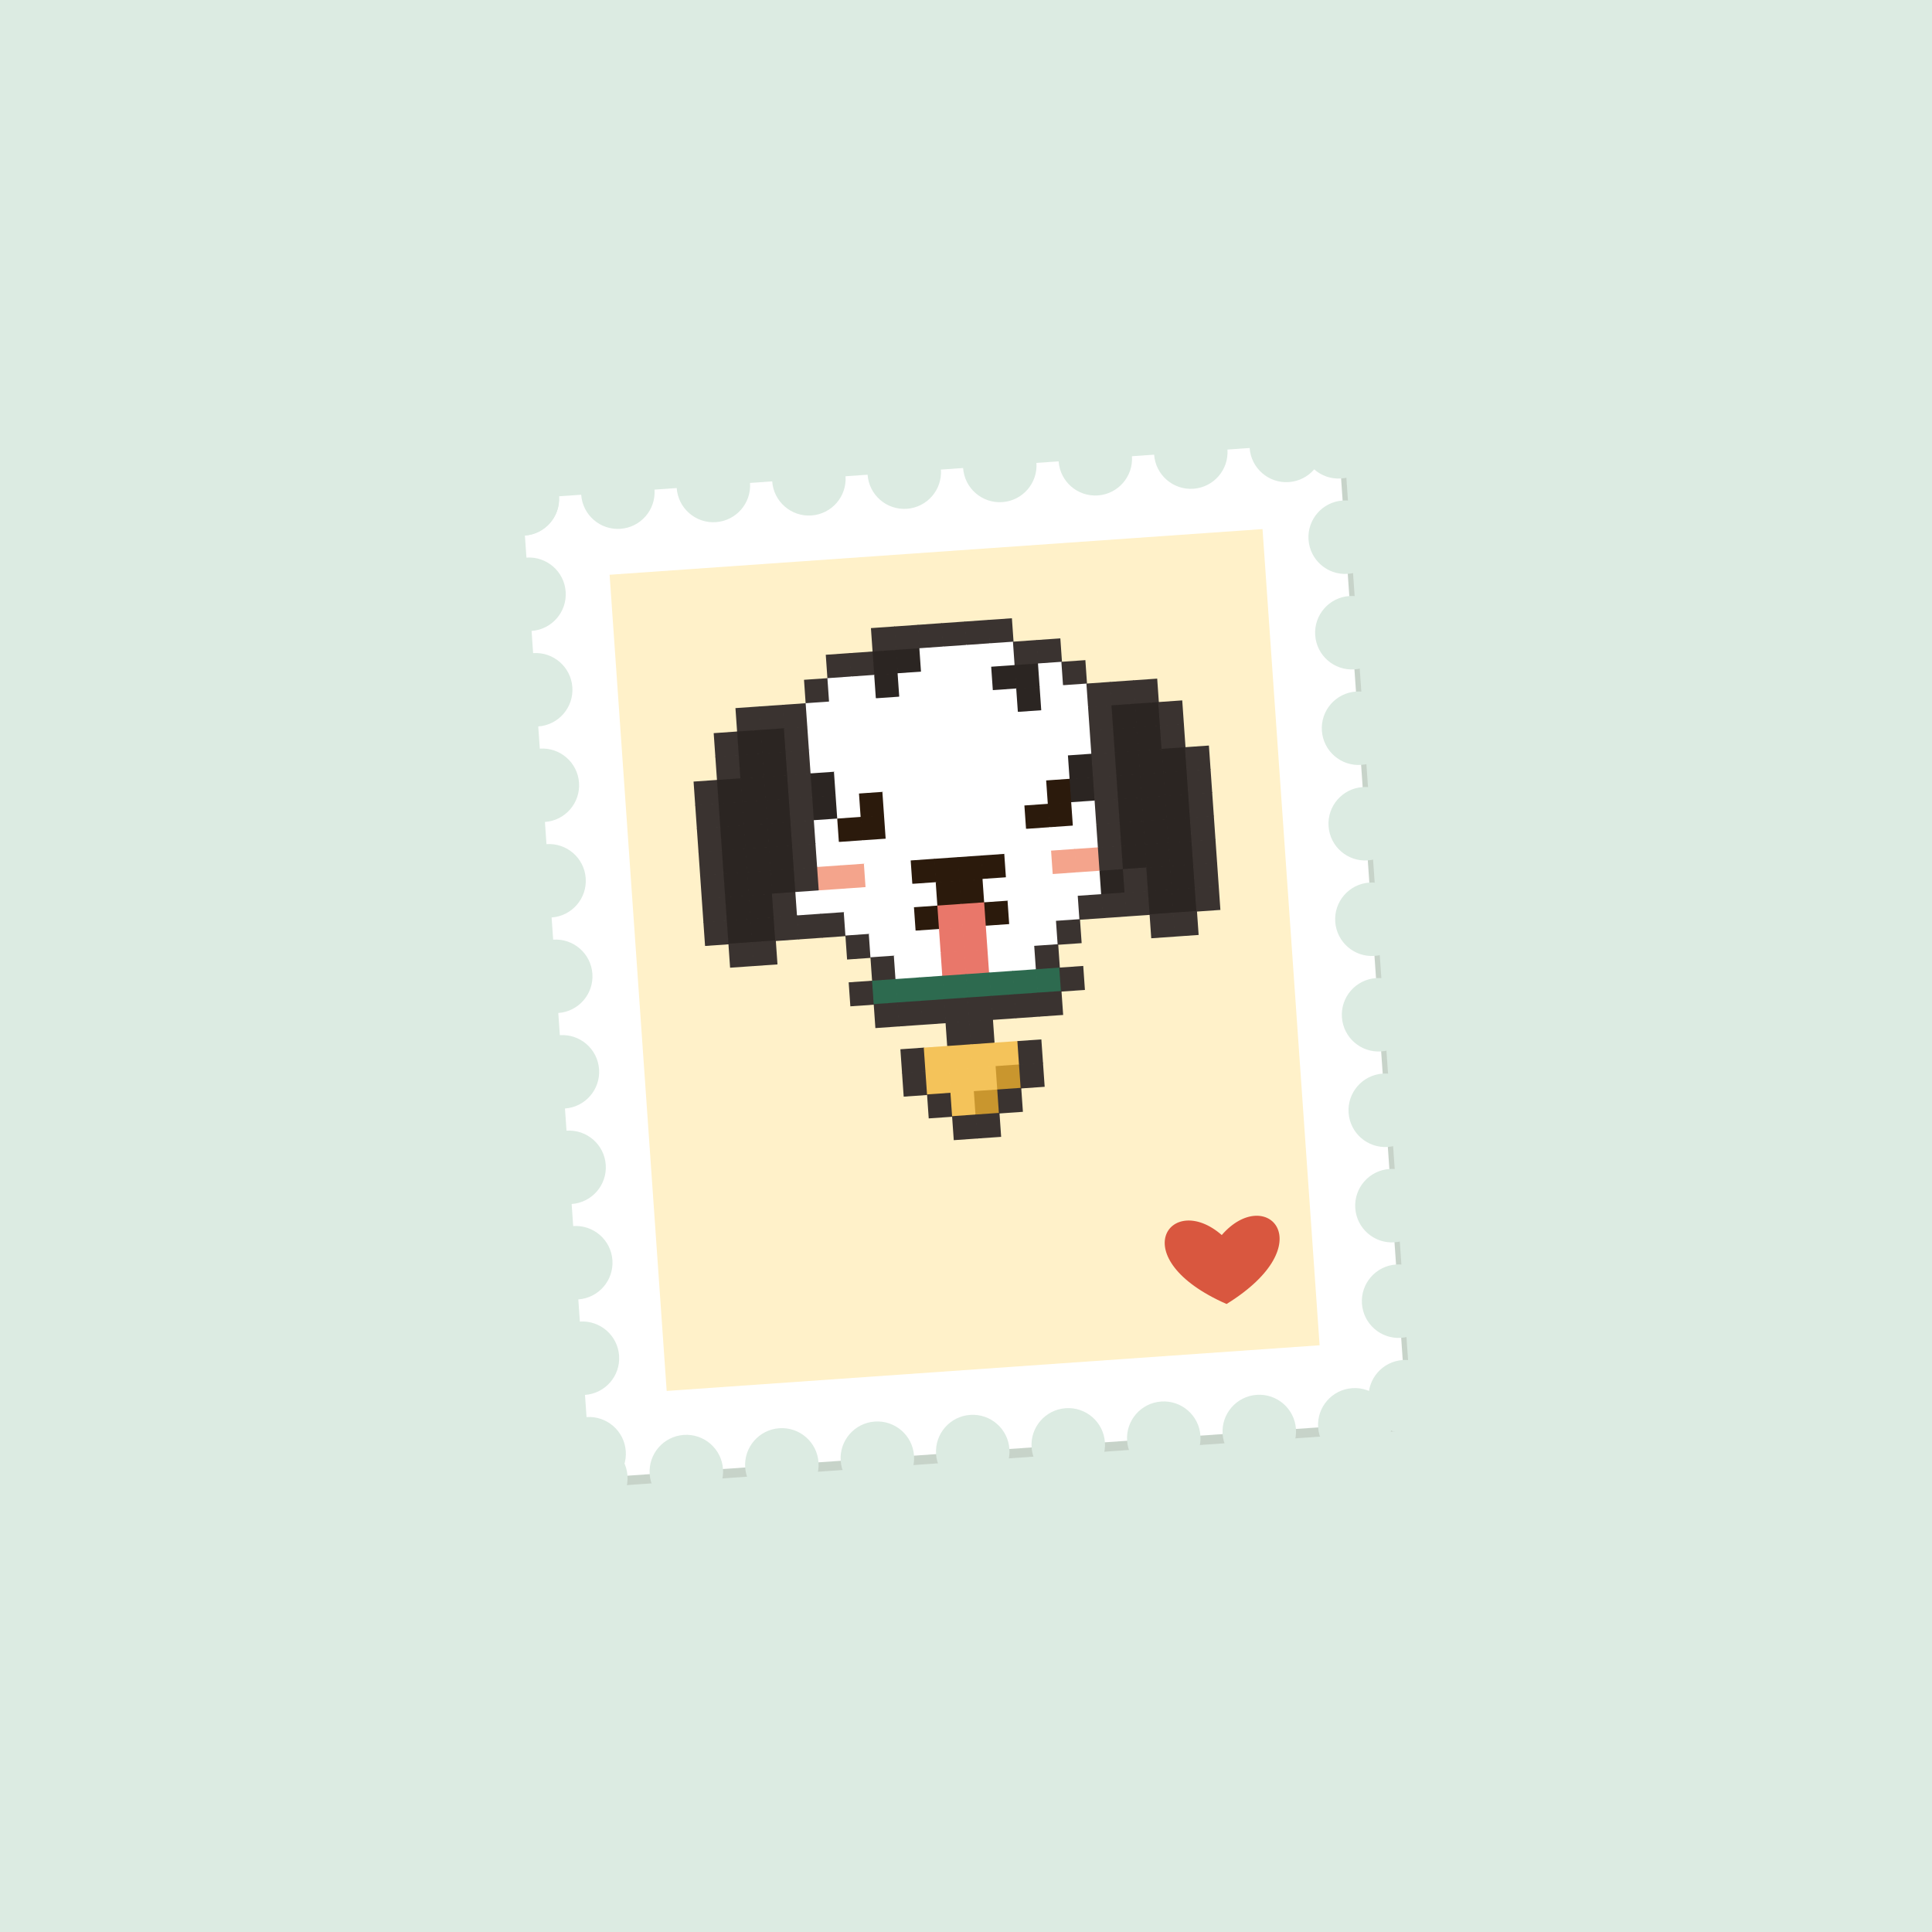
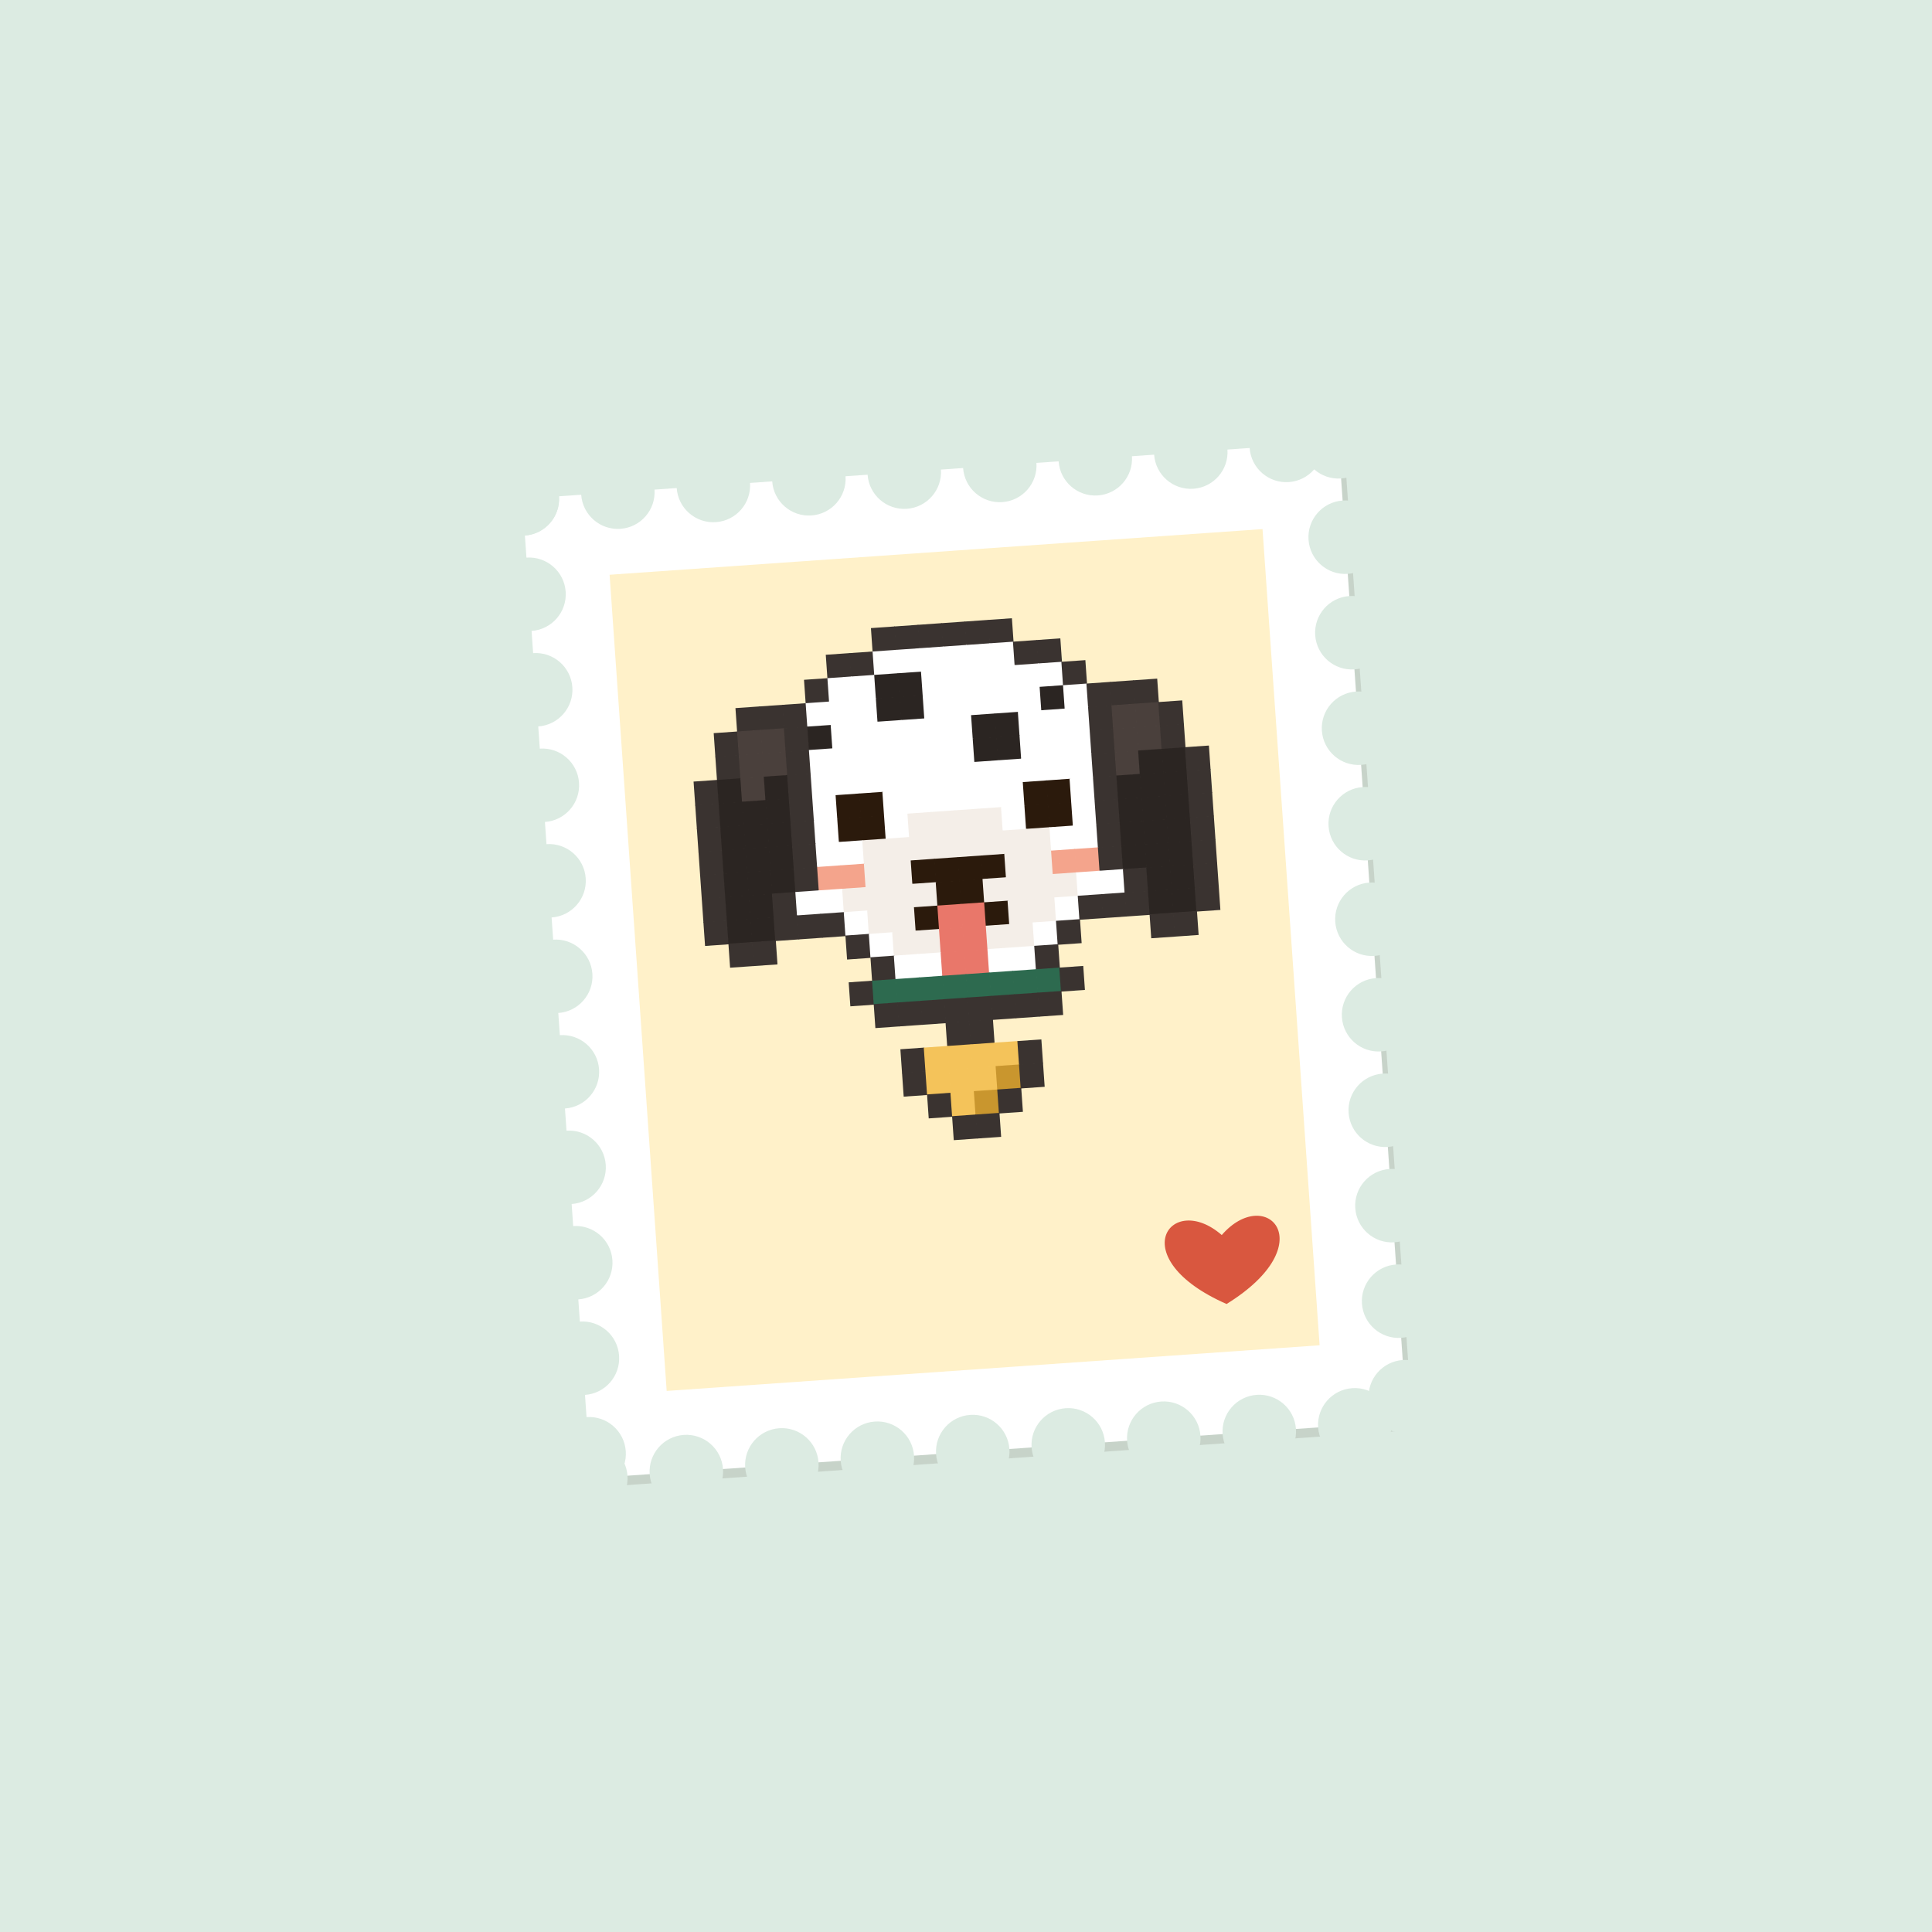
<svg xmlns="http://www.w3.org/2000/svg" width="1024" height="1024" viewBox="0 0 1024 1024">
  <rect width="1024" height="1024" fill="#DCEBE2" />
  <g transform="translate(149.92 147.45) scale(0.70581)">
    <g transform="rotate(-4 512.0 512.0)">
-       <mask id="pf124">
+       <mask id="pf96">
        <rect x="194.8" y="133.36" width="634.4" height="757.28" fill="#fff" />
        <g fill="#000">
          <circle cx="204.8" cy="143.36" r="27.6" />
          <circle cx="204.8" cy="880.64" r="27.6" />
          <circle cx="276.7" cy="143.36" r="27.6" />
          <circle cx="276.7" cy="880.64" r="27.6" />
          <circle cx="348.6" cy="143.36" r="27.6" />
          <circle cx="348.6" cy="880.64" r="27.6" />
          <circle cx="420.5" cy="143.36" r="27.6" />
          <circle cx="420.5" cy="880.64" r="27.6" />
          <circle cx="492.3" cy="143.36" r="27.6" />
          <circle cx="492.3" cy="880.64" r="27.6" />
          <circle cx="564.2" cy="143.36" r="27.6" />
          <circle cx="564.2" cy="880.64" r="27.6" />
          <circle cx="636.1" cy="143.36" r="27.6" />
          <circle cx="636.1" cy="880.64" r="27.6" />
          <circle cx="708.0" cy="143.36" r="27.6" />
          <circle cx="708.0" cy="880.64" r="27.6" />
          <circle cx="779.9" cy="143.36" r="27.6" />
          <circle cx="779.9" cy="880.64" r="27.6" />
          <circle cx="204.8" cy="143.4" r="27.6" />
          <circle cx="819.2" cy="143.4" r="27.6" />
          <circle cx="204.8" cy="215.2" r="27.6" />
          <circle cx="819.2" cy="215.2" r="27.6" />
          <circle cx="204.8" cy="287.1" r="27.6" />
          <circle cx="819.2" cy="287.1" r="27.6" />
          <circle cx="204.8" cy="359.0" r="27.6" />
          <circle cx="819.2" cy="359.0" r="27.6" />
          <circle cx="204.8" cy="430.9" r="27.6" />
          <circle cx="819.2" cy="430.9" r="27.6" />
          <circle cx="204.8" cy="502.8" r="27.6" />
          <circle cx="819.2" cy="502.8" r="27.6" />
          <circle cx="204.8" cy="574.7" r="27.6" />
          <circle cx="819.2" cy="574.7" r="27.6" />
          <circle cx="204.8" cy="646.6" r="27.6" />
          <circle cx="819.2" cy="646.6" r="27.6" />
          <circle cx="204.8" cy="718.4" r="27.6" />
          <circle cx="819.2" cy="718.4" r="27.6" />
          <circle cx="204.8" cy="790.3" r="27.6" />
          <circle cx="819.2" cy="790.3" r="27.6" />
          <circle cx="204.8" cy="862.2" r="27.6" />
          <circle cx="819.2" cy="862.2" r="27.6" />
        </g>
      </mask>
-       <g mask="url(#pf124)">
+       <g mask="url(#pf96)">
        <rect x="208.8" y="150.36" width="614.4" height="737.28" fill="#2B1F12" opacity=".12" />
        <rect x="204.8" y="143.36" width="614.4" height="737.28" fill="#fff" />
      </g>
      <rect x="266.2" y="204.8" width="491.5" height="614.4" fill="#FFF1C9" />
      <rect x="459.162" y="258.458" width="18.063" height="18.063" fill="#3A3330" />
      <rect x="476.774" y="258.458" width="18.063" height="18.063" fill="#3A3330" />
      <rect x="494.387" y="258.458" width="18.063" height="18.063" fill="#3A3330" />
      <rect x="512" y="258.458" width="18.063" height="18.063" fill="#3A3330" />
      <rect x="529.613" y="258.458" width="18.063" height="18.063" fill="#3A3330" />
      <rect x="547.226" y="258.458" width="18.063" height="18.063" fill="#3A3330" />
      <rect x="423.936" y="276.07" width="18.063" height="18.063" fill="#3A3330" />
      <rect x="441.549" y="276.07" width="18.063" height="18.063" fill="#3A3330" />
-       <rect x="459.162" y="276.07" width="18.063" height="18.063" fill="#2B2522" />
-       <rect x="476.774" y="276.07" width="18.063" height="18.063" fill="#2B2522" />
+       <rect x="459.162" y="276.07" width="18.063" height="18.063" fill="#FFFFFF" />
+       <rect x="476.774" y="276.07" width="18.063" height="18.063" fill="#FFFFFF" />
      <rect x="494.387" y="276.07" width="18.063" height="18.063" fill="#FFFFFF" />
      <rect x="512" y="276.07" width="18.063" height="18.063" fill="#FFFFFF" />
      <rect x="529.613" y="276.07" width="18.063" height="18.063" fill="#FFFFFF" />
      <rect x="547.226" y="276.07" width="18.063" height="18.063" fill="#FFFFFF" />
      <rect x="564.838" y="276.07" width="18.063" height="18.063" fill="#3A3330" />
      <rect x="582.451" y="276.07" width="18.063" height="18.063" fill="#3A3330" />
      <rect x="406.323" y="293.683" width="18.063" height="18.063" fill="#3A3330" />
      <rect x="423.936" y="293.683" width="18.063" height="18.063" fill="#FFFFFF" />
      <rect x="441.549" y="293.683" width="18.063" height="18.063" fill="#FFFFFF" />
      <rect x="459.162" y="293.683" width="18.063" height="18.063" fill="#2B2522" />
-       <rect x="476.774" y="293.683" width="18.063" height="18.063" fill="#FFFFFF" />
+       <rect x="476.774" y="293.683" width="18.063" height="18.063" fill="#2B2522" />
      <rect x="494.387" y="293.683" width="18.063" height="18.063" fill="#FFFFFF" />
      <rect x="512" y="293.683" width="18.063" height="18.063" fill="#FFFFFF" />
      <rect x="529.613" y="293.683" width="18.063" height="18.063" fill="#FFFFFF" />
-       <rect x="547.226" y="293.683" width="18.063" height="18.063" fill="#2B2522" />
-       <rect x="564.838" y="293.683" width="18.063" height="18.063" fill="#2B2522" />
+       <rect x="547.226" y="293.683" width="18.063" height="18.063" fill="#FFFFFF" />
+       <rect x="564.838" y="293.683" width="18.063" height="18.063" fill="#FFFFFF" />
      <rect x="582.451" y="293.683" width="18.063" height="18.063" fill="#FFFFFF" />
      <rect x="600.064" y="293.683" width="18.063" height="18.063" fill="#3A3330" />
      <rect x="353.485" y="311.296" width="18.063" height="18.063" fill="#3A3330" />
      <rect x="371.098" y="311.296" width="18.063" height="18.063" fill="#3A3330" />
      <rect x="388.71" y="311.296" width="18.063" height="18.063" fill="#3A3330" />
      <rect x="406.323" y="311.296" width="18.063" height="18.063" fill="#FFFFFF" />
      <rect x="423.936" y="311.296" width="18.063" height="18.063" fill="#FFFFFF" />
      <rect x="441.549" y="311.296" width="18.063" height="18.063" fill="#FFFFFF" />
-       <rect x="459.162" y="311.296" width="18.063" height="18.063" fill="#FFFFFF" />
-       <rect x="476.774" y="311.296" width="18.063" height="18.063" fill="#FFFFFF" />
+       <rect x="459.162" y="311.296" width="18.063" height="18.063" fill="#2B2522" />
+       <rect x="476.774" y="311.296" width="18.063" height="18.063" fill="#2B2522" />
      <rect x="494.387" y="311.296" width="18.063" height="18.063" fill="#FFFFFF" />
      <rect x="512" y="311.296" width="18.063" height="18.063" fill="#FFFFFF" />
      <rect x="529.613" y="311.296" width="18.063" height="18.063" fill="#FFFFFF" />
      <rect x="547.226" y="311.296" width="18.063" height="18.063" fill="#FFFFFF" />
-       <rect x="564.838" y="311.296" width="18.063" height="18.063" fill="#2B2522" />
-       <rect x="582.451" y="311.296" width="18.063" height="18.063" fill="#FFFFFF" />
+       <rect x="564.838" y="311.296" width="18.063" height="18.063" fill="#FFFFFF" />
+       <rect x="582.451" y="311.296" width="18.063" height="18.063" fill="#2B2522" />
      <rect x="600.064" y="311.296" width="18.063" height="18.063" fill="#FFFFFF" />
      <rect x="617.677" y="311.296" width="18.063" height="18.063" fill="#3A3330" />
      <rect x="635.29" y="311.296" width="18.063" height="18.063" fill="#3A3330" />
      <rect x="652.902" y="311.296" width="18.063" height="18.063" fill="#3A3330" />
      <rect x="335.872" y="328.909" width="18.063" height="18.063" fill="#3A3330" />
-       <rect x="353.485" y="328.909" width="18.063" height="18.063" fill="#2B2522" />
-       <rect x="371.098" y="328.909" width="18.063" height="18.063" fill="#2B2522" />
+       <rect x="353.485" y="328.909" width="18.063" height="18.063" fill="#4A403C" />
+       <rect x="371.098" y="328.909" width="18.063" height="18.063" fill="#4A403C" />
      <rect x="388.71" y="328.909" width="18.063" height="18.063" fill="#3A3330" />
-       <rect x="406.323" y="328.909" width="18.063" height="18.063" fill="#FFFFFF" />
+       <rect x="406.323" y="328.909" width="18.063" height="18.063" fill="#2B2522" />
      <rect x="423.936" y="328.909" width="18.063" height="18.063" fill="#FFFFFF" />
      <rect x="441.549" y="328.909" width="18.063" height="18.063" fill="#FFFFFF" />
      <rect x="459.162" y="328.909" width="18.063" height="18.063" fill="#FFFFFF" />
      <rect x="476.774" y="328.909" width="18.063" height="18.063" fill="#FFFFFF" />
      <rect x="494.387" y="328.909" width="18.063" height="18.063" fill="#FFFFFF" />
      <rect x="512" y="328.909" width="18.063" height="18.063" fill="#FFFFFF" />
-       <rect x="529.613" y="328.909" width="18.063" height="18.063" fill="#FFFFFF" />
-       <rect x="547.226" y="328.909" width="18.063" height="18.063" fill="#FFFFFF" />
+       <rect x="529.613" y="328.909" width="18.063" height="18.063" fill="#2B2522" />
+       <rect x="547.226" y="328.909" width="18.063" height="18.063" fill="#2B2522" />
      <rect x="564.838" y="328.909" width="18.063" height="18.063" fill="#FFFFFF" />
      <rect x="582.451" y="328.909" width="18.063" height="18.063" fill="#FFFFFF" />
      <rect x="600.064" y="328.909" width="18.063" height="18.063" fill="#FFFFFF" />
      <rect x="617.677" y="328.909" width="18.063" height="18.063" fill="#3A3330" />
-       <rect x="635.29" y="328.909" width="18.063" height="18.063" fill="#2B2522" />
-       <rect x="652.902" y="328.909" width="18.063" height="18.063" fill="#2B2522" />
+       <rect x="635.29" y="328.909" width="18.063" height="18.063" fill="#4A403C" />
+       <rect x="652.902" y="328.909" width="18.063" height="18.063" fill="#4A403C" />
      <rect x="670.515" y="328.909" width="18.063" height="18.063" fill="#3A3330" />
      <rect x="335.872" y="346.522" width="18.063" height="18.063" fill="#3A3330" />
-       <rect x="353.485" y="346.522" width="18.063" height="18.063" fill="#2B2522" />
-       <rect x="371.098" y="346.522" width="18.063" height="18.063" fill="#2B2522" />
+       <rect x="353.485" y="346.522" width="18.063" height="18.063" fill="#4A403C" />
+       <rect x="371.098" y="346.522" width="18.063" height="18.063" fill="#4A403C" />
      <rect x="388.71" y="346.522" width="18.063" height="18.063" fill="#3A3330" />
      <rect x="406.323" y="346.522" width="18.063" height="18.063" fill="#FFFFFF" />
      <rect x="423.936" y="346.522" width="18.063" height="18.063" fill="#FFFFFF" />
      <rect x="441.549" y="346.522" width="18.063" height="18.063" fill="#FFFFFF" />
      <rect x="459.162" y="346.522" width="18.063" height="18.063" fill="#FFFFFF" />
      <rect x="476.774" y="346.522" width="18.063" height="18.063" fill="#FFFFFF" />
      <rect x="494.387" y="346.522" width="18.063" height="18.063" fill="#FFFFFF" />
      <rect x="512" y="346.522" width="18.063" height="18.063" fill="#FFFFFF" />
-       <rect x="529.613" y="346.522" width="18.063" height="18.063" fill="#FFFFFF" />
-       <rect x="547.226" y="346.522" width="18.063" height="18.063" fill="#FFFFFF" />
+       <rect x="529.613" y="346.522" width="18.063" height="18.063" fill="#2B2522" />
+       <rect x="547.226" y="346.522" width="18.063" height="18.063" fill="#2B2522" />
      <rect x="564.838" y="346.522" width="18.063" height="18.063" fill="#FFFFFF" />
      <rect x="582.451" y="346.522" width="18.063" height="18.063" fill="#FFFFFF" />
      <rect x="600.064" y="346.522" width="18.063" height="18.063" fill="#FFFFFF" />
      <rect x="617.677" y="346.522" width="18.063" height="18.063" fill="#3A3330" />
-       <rect x="635.29" y="346.522" width="18.063" height="18.063" fill="#2B2522" />
-       <rect x="652.902" y="346.522" width="18.063" height="18.063" fill="#2B2522" />
+       <rect x="635.29" y="346.522" width="18.063" height="18.063" fill="#4A403C" />
+       <rect x="652.902" y="346.522" width="18.063" height="18.063" fill="#4A403C" />
      <rect x="670.515" y="346.522" width="18.063" height="18.063" fill="#3A3330" />
      <rect x="318.259" y="364.134" width="18.063" height="18.063" fill="#3A3330" />
      <rect x="335.872" y="364.134" width="18.063" height="18.063" fill="#2B2522" />
-       <rect x="353.485" y="364.134" width="18.063" height="18.063" fill="#2B2522" />
+       <rect x="353.485" y="364.134" width="18.063" height="18.063" fill="#4A403C" />
      <rect x="371.098" y="364.134" width="18.063" height="18.063" fill="#2B2522" />
      <rect x="388.71" y="364.134" width="18.063" height="18.063" fill="#3A3330" />
-       <rect x="406.323" y="364.134" width="18.063" height="18.063" fill="#2B2522" />
+       <rect x="406.323" y="364.134" width="18.063" height="18.063" fill="#FFFFFF" />
      <rect x="423.936" y="364.134" width="18.063" height="18.063" fill="#FFFFFF" />
      <rect x="441.549" y="364.134" width="18.063" height="18.063" fill="#FFFFFF" />
      <rect x="459.162" y="364.134" width="18.063" height="18.063" fill="#FFFFFF" />
      <rect x="476.774" y="364.134" width="18.063" height="18.063" fill="#FFFFFF" />
      <rect x="494.387" y="364.134" width="18.063" height="18.063" fill="#FFFFFF" />
      <rect x="512" y="364.134" width="18.063" height="18.063" fill="#FFFFFF" />
      <rect x="529.613" y="364.134" width="18.063" height="18.063" fill="#FFFFFF" />
      <rect x="547.226" y="364.134" width="18.063" height="18.063" fill="#FFFFFF" />
      <rect x="564.838" y="364.134" width="18.063" height="18.063" fill="#FFFFFF" />
      <rect x="582.451" y="364.134" width="18.063" height="18.063" fill="#FFFFFF" />
-       <rect x="600.064" y="364.134" width="18.063" height="18.063" fill="#2B2522" />
+       <rect x="600.064" y="364.134" width="18.063" height="18.063" fill="#FFFFFF" />
      <rect x="617.677" y="364.134" width="18.063" height="18.063" fill="#3A3330" />
-       <rect x="635.29" y="364.134" width="18.063" height="18.063" fill="#2B2522" />
+       <rect x="635.29" y="364.134" width="18.063" height="18.063" fill="#4A403C" />
      <rect x="652.902" y="364.134" width="18.063" height="18.063" fill="#2B2522" />
      <rect x="670.515" y="364.134" width="18.063" height="18.063" fill="#2B2522" />
      <rect x="688.128" y="364.134" width="18.063" height="18.063" fill="#3A3330" />
      <rect x="318.259" y="381.747" width="18.063" height="18.063" fill="#3A3330" />
      <rect x="335.872" y="381.747" width="18.063" height="18.063" fill="#2B2522" />
      <rect x="353.485" y="381.747" width="18.063" height="18.063" fill="#2B2522" />
      <rect x="371.098" y="381.747" width="18.063" height="18.063" fill="#2B2522" />
      <rect x="388.71" y="381.747" width="18.063" height="18.063" fill="#3A3330" />
-       <rect x="406.323" y="381.747" width="18.063" height="18.063" fill="#2B2522" />
-       <rect x="423.936" y="381.747" width="18.063" height="18.063" fill="#FFFFFF" />
+       <rect x="406.323" y="381.747" width="18.063" height="18.063" fill="#FFFFFF" />
+       <rect x="423.936" y="381.747" width="18.063" height="18.063" fill="#2B1A0C" />
      <rect x="441.549" y="381.747" width="18.063" height="18.063" fill="#2B1A0C" />
      <rect x="459.162" y="381.747" width="18.063" height="18.063" fill="#FFFFFF" />
      <rect x="476.774" y="381.747" width="18.063" height="18.063" fill="#FFFFFF" />
      <rect x="494.387" y="381.747" width="18.063" height="18.063" fill="#FFFFFF" />
      <rect x="512" y="381.747" width="18.063" height="18.063" fill="#FFFFFF" />
      <rect x="529.613" y="381.747" width="18.063" height="18.063" fill="#FFFFFF" />
      <rect x="547.226" y="381.747" width="18.063" height="18.063" fill="#FFFFFF" />
-       <rect x="564.838" y="381.747" width="18.063" height="18.063" fill="#FFFFFF" />
+       <rect x="564.838" y="381.747" width="18.063" height="18.063" fill="#2B1A0C" />
      <rect x="582.451" y="381.747" width="18.063" height="18.063" fill="#2B1A0C" />
-       <rect x="600.064" y="381.747" width="18.063" height="18.063" fill="#2B2522" />
+       <rect x="600.064" y="381.747" width="18.063" height="18.063" fill="#FFFFFF" />
      <rect x="617.677" y="381.747" width="18.063" height="18.063" fill="#3A3330" />
      <rect x="635.29" y="381.747" width="18.063" height="18.063" fill="#2B2522" />
      <rect x="652.902" y="381.747" width="18.063" height="18.063" fill="#2B2522" />
      <rect x="670.515" y="381.747" width="18.063" height="18.063" fill="#2B2522" />
      <rect x="688.128" y="381.747" width="18.063" height="18.063" fill="#3A3330" />
      <rect x="318.259" y="399.36" width="18.063" height="18.063" fill="#3A3330" />
      <rect x="335.872" y="399.36" width="18.063" height="18.063" fill="#2B2522" />
      <rect x="353.485" y="399.36" width="18.063" height="18.063" fill="#2B2522" />
      <rect x="371.098" y="399.36" width="18.063" height="18.063" fill="#2B2522" />
      <rect x="388.71" y="399.36" width="18.063" height="18.063" fill="#3A3330" />
      <rect x="406.323" y="399.36" width="18.063" height="18.063" fill="#FFFFFF" />
      <rect x="423.936" y="399.36" width="18.063" height="18.063" fill="#2B1A0C" />
      <rect x="441.549" y="399.36" width="18.063" height="18.063" fill="#2B1A0C" />
      <rect x="459.162" y="399.36" width="18.063" height="18.063" fill="#FFFFFF" />
-       <rect x="476.774" y="399.36" width="18.063" height="18.063" fill="#FFFFFF" />
-       <rect x="494.387" y="399.36" width="18.063" height="18.063" fill="#FFFFFF" />
-       <rect x="512" y="399.36" width="18.063" height="18.063" fill="#FFFFFF" />
-       <rect x="529.613" y="399.36" width="18.063" height="18.063" fill="#FFFFFF" />
+       <rect x="476.774" y="399.36" width="18.063" height="18.063" fill="#F4EEE8" />
+       <rect x="494.387" y="399.36" width="18.063" height="18.063" fill="#F4EEE8" />
+       <rect x="512" y="399.36" width="18.063" height="18.063" fill="#F4EEE8" />
+       <rect x="529.613" y="399.36" width="18.063" height="18.063" fill="#F4EEE8" />
      <rect x="547.226" y="399.36" width="18.063" height="18.063" fill="#FFFFFF" />
      <rect x="564.838" y="399.36" width="18.063" height="18.063" fill="#2B1A0C" />
      <rect x="582.451" y="399.36" width="18.063" height="18.063" fill="#2B1A0C" />
      <rect x="600.064" y="399.36" width="18.063" height="18.063" fill="#FFFFFF" />
      <rect x="617.677" y="399.36" width="18.063" height="18.063" fill="#3A3330" />
      <rect x="635.29" y="399.36" width="18.063" height="18.063" fill="#2B2522" />
      <rect x="652.902" y="399.36" width="18.063" height="18.063" fill="#2B2522" />
      <rect x="670.515" y="399.36" width="18.063" height="18.063" fill="#2B2522" />
      <rect x="688.128" y="399.36" width="18.063" height="18.063" fill="#3A3330" />
      <rect x="318.259" y="416.973" width="18.063" height="18.063" fill="#3A3330" />
      <rect x="335.872" y="416.973" width="18.063" height="18.063" fill="#2B2522" />
      <rect x="353.485" y="416.973" width="18.063" height="18.063" fill="#2B2522" />
      <rect x="371.098" y="416.973" width="18.063" height="18.063" fill="#2B2522" />
      <rect x="388.71" y="416.973" width="18.063" height="18.063" fill="#3A3330" />
      <rect x="406.323" y="416.973" width="18.063" height="18.063" fill="#FFFFFF" />
      <rect x="423.936" y="416.973" width="18.063" height="18.063" fill="#FFFFFF" />
-       <rect x="441.549" y="416.973" width="18.063" height="18.063" fill="#FFFFFF" />
-       <rect x="459.162" y="416.973" width="18.063" height="18.063" fill="#FFFFFF" />
-       <rect x="476.774" y="416.973" width="18.063" height="18.063" fill="#FFFFFF" />
-       <rect x="494.387" y="416.973" width="18.063" height="18.063" fill="#FFFFFF" />
-       <rect x="512" y="416.973" width="18.063" height="18.063" fill="#FFFFFF" />
-       <rect x="529.613" y="416.973" width="18.063" height="18.063" fill="#FFFFFF" />
-       <rect x="547.226" y="416.973" width="18.063" height="18.063" fill="#FFFFFF" />
-       <rect x="564.838" y="416.973" width="18.063" height="18.063" fill="#FFFFFF" />
+       <rect x="441.549" y="416.973" width="18.063" height="18.063" fill="#F4EEE8" />
+       <rect x="459.162" y="416.973" width="18.063" height="18.063" fill="#F4EEE8" />
+       <rect x="476.774" y="416.973" width="18.063" height="18.063" fill="#F4EEE8" />
+       <rect x="494.387" y="416.973" width="18.063" height="18.063" fill="#F4EEE8" />
+       <rect x="512" y="416.973" width="18.063" height="18.063" fill="#F4EEE8" />
+       <rect x="529.613" y="416.973" width="18.063" height="18.063" fill="#F4EEE8" />
+       <rect x="547.226" y="416.973" width="18.063" height="18.063" fill="#F4EEE8" />
+       <rect x="564.838" y="416.973" width="18.063" height="18.063" fill="#F4EEE8" />
      <rect x="582.451" y="416.973" width="18.063" height="18.063" fill="#FFFFFF" />
      <rect x="600.064" y="416.973" width="18.063" height="18.063" fill="#FFFFFF" />
      <rect x="617.677" y="416.973" width="18.063" height="18.063" fill="#3A3330" />
      <rect x="635.29" y="416.973" width="18.063" height="18.063" fill="#2B2522" />
      <rect x="652.902" y="416.973" width="18.063" height="18.063" fill="#2B2522" />
      <rect x="670.515" y="416.973" width="18.063" height="18.063" fill="#2B2522" />
      <rect x="688.128" y="416.973" width="18.063" height="18.063" fill="#3A3330" />
      <rect x="318.259" y="434.586" width="18.063" height="18.063" fill="#3A3330" />
      <rect x="335.872" y="434.586" width="18.063" height="18.063" fill="#2B2522" />
      <rect x="353.485" y="434.586" width="18.063" height="18.063" fill="#2B2522" />
      <rect x="371.098" y="434.586" width="18.063" height="18.063" fill="#2B2522" />
      <rect x="388.71" y="434.586" width="18.063" height="18.063" fill="#3A3330" />
      <rect x="406.323" y="434.586" width="18.063" height="18.063" fill="#F4A48C" />
      <rect x="423.936" y="434.586" width="18.063" height="18.063" fill="#F4A48C" />
-       <rect x="441.549" y="434.586" width="18.063" height="18.063" fill="#FFFFFF" />
-       <rect x="459.162" y="434.586" width="18.063" height="18.063" fill="#FFFFFF" />
+       <rect x="441.549" y="434.586" width="18.063" height="18.063" fill="#F4EEE8" />
+       <rect x="459.162" y="434.586" width="18.063" height="18.063" fill="#F4EEE8" />
      <rect x="476.774" y="434.586" width="18.063" height="18.063" fill="#2B1A0C" />
      <rect x="494.387" y="434.586" width="18.063" height="18.063" fill="#2B1A0C" />
      <rect x="512" y="434.586" width="18.063" height="18.063" fill="#2B1A0C" />
      <rect x="529.613" y="434.586" width="18.063" height="18.063" fill="#2B1A0C" />
-       <rect x="547.226" y="434.586" width="18.063" height="18.063" fill="#FFFFFF" />
-       <rect x="564.838" y="434.586" width="18.063" height="18.063" fill="#FFFFFF" />
+       <rect x="547.226" y="434.586" width="18.063" height="18.063" fill="#F4EEE8" />
+       <rect x="564.838" y="434.586" width="18.063" height="18.063" fill="#F4EEE8" />
      <rect x="582.451" y="434.586" width="18.063" height="18.063" fill="#F4A48C" />
      <rect x="600.064" y="434.586" width="18.063" height="18.063" fill="#F4A48C" />
      <rect x="617.677" y="434.586" width="18.063" height="18.063" fill="#3A3330" />
      <rect x="635.29" y="434.586" width="18.063" height="18.063" fill="#2B2522" />
      <rect x="652.902" y="434.586" width="18.063" height="18.063" fill="#2B2522" />
      <rect x="670.515" y="434.586" width="18.063" height="18.063" fill="#2B2522" />
      <rect x="688.128" y="434.586" width="18.063" height="18.063" fill="#3A3330" />
      <rect x="318.259" y="452.198" width="18.063" height="18.063" fill="#3A3330" />
      <rect x="335.872" y="452.198" width="18.063" height="18.063" fill="#2B2522" />
      <rect x="353.485" y="452.198" width="18.063" height="18.063" fill="#2B2522" />
      <rect x="371.098" y="452.198" width="18.063" height="18.063" fill="#3A3330" />
      <rect x="388.71" y="452.198" width="18.063" height="18.063" fill="#FFFFFF" />
      <rect x="406.323" y="452.198" width="18.063" height="18.063" fill="#FFFFFF" />
-       <rect x="423.936" y="452.198" width="18.063" height="18.063" fill="#FFFFFF" />
-       <rect x="441.549" y="452.198" width="18.063" height="18.063" fill="#FFFFFF" />
-       <rect x="459.162" y="452.198" width="18.063" height="18.063" fill="#FFFFFF" />
-       <rect x="476.774" y="452.198" width="18.063" height="18.063" fill="#FFFFFF" />
+       <rect x="423.936" y="452.198" width="18.063" height="18.063" fill="#F4EEE8" />
+       <rect x="441.549" y="452.198" width="18.063" height="18.063" fill="#F4EEE8" />
+       <rect x="459.162" y="452.198" width="18.063" height="18.063" fill="#F4EEE8" />
+       <rect x="476.774" y="452.198" width="18.063" height="18.063" fill="#F4EEE8" />
      <rect x="494.387" y="452.198" width="18.063" height="18.063" fill="#2B1A0C" />
      <rect x="512" y="452.198" width="18.063" height="18.063" fill="#2B1A0C" />
-       <rect x="529.613" y="452.198" width="18.063" height="18.063" fill="#FFFFFF" />
-       <rect x="547.226" y="452.198" width="18.063" height="18.063" fill="#FFFFFF" />
-       <rect x="564.838" y="452.198" width="18.063" height="18.063" fill="#FFFFFF" />
-       <rect x="582.451" y="452.198" width="18.063" height="18.063" fill="#FFFFFF" />
+       <rect x="529.613" y="452.198" width="18.063" height="18.063" fill="#F4EEE8" />
+       <rect x="547.226" y="452.198" width="18.063" height="18.063" fill="#F4EEE8" />
+       <rect x="564.838" y="452.198" width="18.063" height="18.063" fill="#F4EEE8" />
+       <rect x="582.451" y="452.198" width="18.063" height="18.063" fill="#F4EEE8" />
      <rect x="600.064" y="452.198" width="18.063" height="18.063" fill="#FFFFFF" />
-       <rect x="617.677" y="452.198" width="18.063" height="18.063" fill="#2B2522" />
+       <rect x="617.677" y="452.198" width="18.063" height="18.063" fill="#FFFFFF" />
      <rect x="635.29" y="452.198" width="18.063" height="18.063" fill="#3A3330" />
      <rect x="652.902" y="452.198" width="18.063" height="18.063" fill="#2B2522" />
      <rect x="670.515" y="452.198" width="18.063" height="18.063" fill="#2B2522" />
      <rect x="688.128" y="452.198" width="18.063" height="18.063" fill="#3A3330" />
      <rect x="318.259" y="469.811" width="18.063" height="18.063" fill="#3A3330" />
      <rect x="335.872" y="469.811" width="18.063" height="18.063" fill="#2B2522" />
      <rect x="353.485" y="469.811" width="18.063" height="18.063" fill="#2B2522" />
      <rect x="371.098" y="469.811" width="18.063" height="18.063" fill="#3A3330" />
      <rect x="388.71" y="469.811" width="18.063" height="18.063" fill="#3A3330" />
      <rect x="406.323" y="469.811" width="18.063" height="18.063" fill="#3A3330" />
      <rect x="423.936" y="469.811" width="18.063" height="18.063" fill="#FFFFFF" />
-       <rect x="441.549" y="469.811" width="18.063" height="18.063" fill="#FFFFFF" />
-       <rect x="459.162" y="469.811" width="18.063" height="18.063" fill="#FFFFFF" />
+       <rect x="441.549" y="469.811" width="18.063" height="18.063" fill="#F4EEE8" />
+       <rect x="459.162" y="469.811" width="18.063" height="18.063" fill="#F4EEE8" />
      <rect x="476.774" y="469.811" width="18.063" height="18.063" fill="#2B1A0C" />
      <rect x="494.387" y="469.811" width="18.063" height="18.063" fill="#E9776A" />
      <rect x="512" y="469.811" width="18.063" height="18.063" fill="#E9776A" />
      <rect x="529.613" y="469.811" width="18.063" height="18.063" fill="#2B1A0C" />
-       <rect x="547.226" y="469.811" width="18.063" height="18.063" fill="#FFFFFF" />
-       <rect x="564.838" y="469.811" width="18.063" height="18.063" fill="#FFFFFF" />
+       <rect x="547.226" y="469.811" width="18.063" height="18.063" fill="#F4EEE8" />
+       <rect x="564.838" y="469.811" width="18.063" height="18.063" fill="#F4EEE8" />
      <rect x="582.451" y="469.811" width="18.063" height="18.063" fill="#FFFFFF" />
      <rect x="600.064" y="469.811" width="18.063" height="18.063" fill="#3A3330" />
      <rect x="617.677" y="469.811" width="18.063" height="18.063" fill="#3A3330" />
      <rect x="635.29" y="469.811" width="18.063" height="18.063" fill="#3A3330" />
      <rect x="652.902" y="469.811" width="18.063" height="18.063" fill="#2B2522" />
      <rect x="670.515" y="469.811" width="18.063" height="18.063" fill="#2B2522" />
      <rect x="688.128" y="469.811" width="18.063" height="18.063" fill="#3A3330" />
      <rect x="335.872" y="487.424" width="18.063" height="18.063" fill="#3A3330" />
      <rect x="353.485" y="487.424" width="18.063" height="18.063" fill="#3A3330" />
      <rect x="423.936" y="487.424" width="18.063" height="18.063" fill="#3A3330" />
      <rect x="441.549" y="487.424" width="18.063" height="18.063" fill="#FFFFFF" />
-       <rect x="459.162" y="487.424" width="18.063" height="18.063" fill="#FFFFFF" />
-       <rect x="476.774" y="487.424" width="18.063" height="18.063" fill="#FFFFFF" />
+       <rect x="459.162" y="487.424" width="18.063" height="18.063" fill="#F4EEE8" />
+       <rect x="476.774" y="487.424" width="18.063" height="18.063" fill="#F4EEE8" />
      <rect x="494.387" y="487.424" width="18.063" height="18.063" fill="#E9776A" />
      <rect x="512" y="487.424" width="18.063" height="18.063" fill="#E9776A" />
-       <rect x="529.613" y="487.424" width="18.063" height="18.063" fill="#FFFFFF" />
-       <rect x="547.226" y="487.424" width="18.063" height="18.063" fill="#FFFFFF" />
+       <rect x="529.613" y="487.424" width="18.063" height="18.063" fill="#F4EEE8" />
+       <rect x="547.226" y="487.424" width="18.063" height="18.063" fill="#F4EEE8" />
      <rect x="564.838" y="487.424" width="18.063" height="18.063" fill="#FFFFFF" />
      <rect x="582.451" y="487.424" width="18.063" height="18.063" fill="#3A3330" />
      <rect x="652.902" y="487.424" width="18.063" height="18.063" fill="#3A3330" />
      <rect x="670.515" y="487.424" width="18.063" height="18.063" fill="#3A3330" />
      <rect x="441.549" y="505.037" width="18.063" height="18.063" fill="#3A3330" />
      <rect x="459.162" y="505.037" width="18.063" height="18.063" fill="#FFFFFF" />
      <rect x="476.774" y="505.037" width="18.063" height="18.063" fill="#FFFFFF" />
      <rect x="494.387" y="505.037" width="18.063" height="18.063" fill="#E9776A" />
      <rect x="512" y="505.037" width="18.063" height="18.063" fill="#E9776A" />
      <rect x="529.613" y="505.037" width="18.063" height="18.063" fill="#FFFFFF" />
      <rect x="547.226" y="505.037" width="18.063" height="18.063" fill="#FFFFFF" />
      <rect x="564.838" y="505.037" width="18.063" height="18.063" fill="#3A3330" />
      <rect x="423.936" y="522.65" width="18.063" height="18.063" fill="#3A3330" />
      <rect x="441.549" y="522.65" width="18.063" height="18.063" fill="#2D6A4F" />
      <rect x="459.162" y="522.65" width="18.063" height="18.063" fill="#2D6A4F" />
      <rect x="476.774" y="522.65" width="18.063" height="18.063" fill="#2D6A4F" />
      <rect x="494.387" y="522.65" width="18.063" height="18.063" fill="#2D6A4F" />
      <rect x="512" y="522.65" width="18.063" height="18.063" fill="#2D6A4F" />
      <rect x="529.613" y="522.65" width="18.063" height="18.063" fill="#2D6A4F" />
      <rect x="547.226" y="522.65" width="18.063" height="18.063" fill="#2D6A4F" />
      <rect x="564.838" y="522.65" width="18.063" height="18.063" fill="#2D6A4F" />
      <rect x="582.451" y="522.65" width="18.063" height="18.063" fill="#3A3330" />
      <rect x="441.549" y="540.262" width="18.063" height="18.063" fill="#3A3330" />
      <rect x="459.162" y="540.262" width="18.063" height="18.063" fill="#3A3330" />
      <rect x="476.774" y="540.262" width="18.063" height="18.063" fill="#3A3330" />
      <rect x="494.387" y="540.262" width="18.063" height="18.063" fill="#3A3330" />
      <rect x="512" y="540.262" width="18.063" height="18.063" fill="#3A3330" />
      <rect x="529.613" y="540.262" width="18.063" height="18.063" fill="#3A3330" />
      <rect x="547.226" y="540.262" width="18.063" height="18.063" fill="#3A3330" />
      <rect x="564.838" y="540.262" width="18.063" height="18.063" fill="#3A3330" />
      <rect x="494.387" y="557.875" width="18.063" height="18.063" fill="#3A3330" />
      <rect x="512" y="557.875" width="18.063" height="18.063" fill="#3A3330" />
      <rect x="459.162" y="575.488" width="18.063" height="18.063" fill="#3A3330" />
      <rect x="476.774" y="575.488" width="18.063" height="18.063" fill="#F4C35A" />
      <rect x="494.387" y="575.488" width="18.063" height="18.063" fill="#F4C35A" />
      <rect x="512" y="575.488" width="18.063" height="18.063" fill="#F4C35A" />
      <rect x="529.613" y="575.488" width="18.063" height="18.063" fill="#F4C35A" />
      <rect x="547.226" y="575.488" width="18.063" height="18.063" fill="#3A3330" />
      <rect x="459.162" y="593.101" width="18.063" height="18.063" fill="#3A3330" />
      <rect x="476.774" y="593.101" width="18.063" height="18.063" fill="#F4C35A" />
      <rect x="494.387" y="593.101" width="18.063" height="18.063" fill="#F4C35A" />
      <rect x="512" y="593.101" width="18.063" height="18.063" fill="#F4C35A" />
      <rect x="529.613" y="593.101" width="18.063" height="18.063" fill="#C9962E" />
      <rect x="547.226" y="593.101" width="18.063" height="18.063" fill="#3A3330" />
      <rect x="476.774" y="610.714" width="18.063" height="18.063" fill="#3A3330" />
      <rect x="494.387" y="610.714" width="18.063" height="18.063" fill="#F4C35A" />
      <rect x="512" y="610.714" width="18.063" height="18.063" fill="#C9962E" />
      <rect x="529.613" y="610.714" width="18.063" height="18.063" fill="#3A3330" />
      <rect x="494.387" y="628.326" width="18.063" height="18.063" fill="#3A3330" />
      <rect x="512" y="628.326" width="18.063" height="18.063" fill="#3A3330" />
      <path d="M690.18,783.41 C614.30,743.48 654.23,695.55 690.18,731.49 C726.12,695.55 766.05,743.48 690.18,783.41 Z" fill="#D9573F" />
    </g>
  </g>
</svg>
